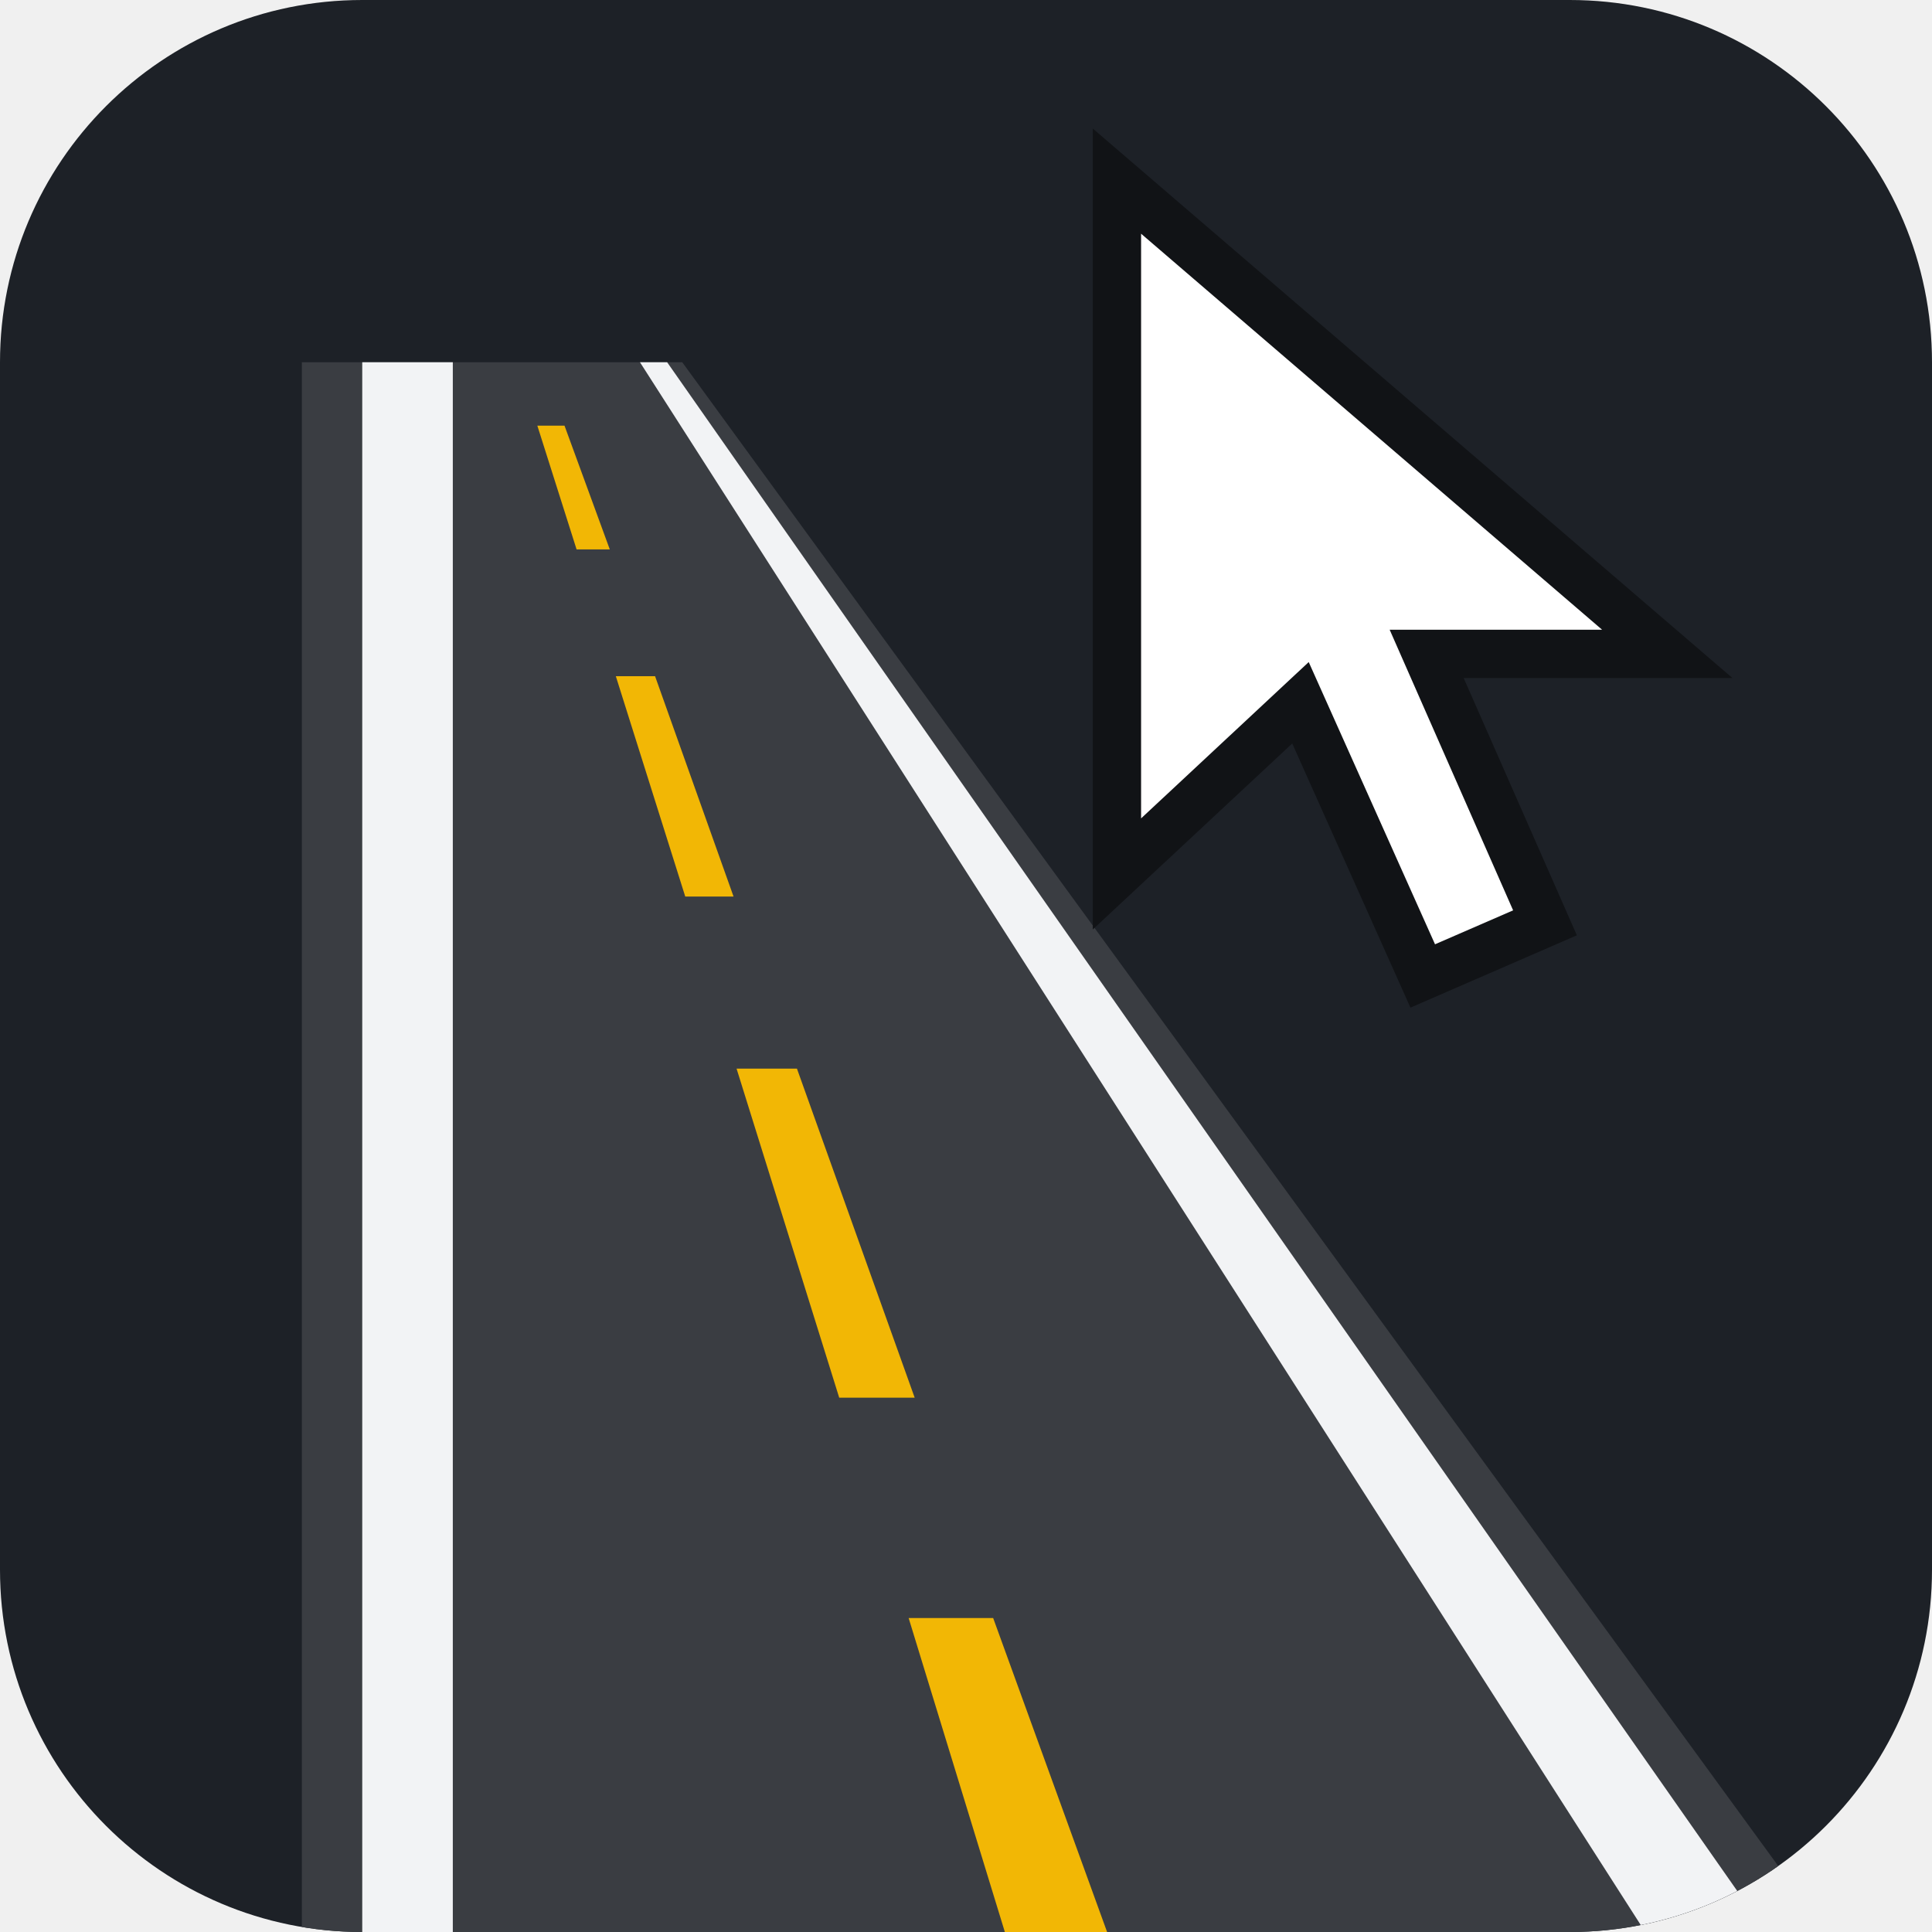
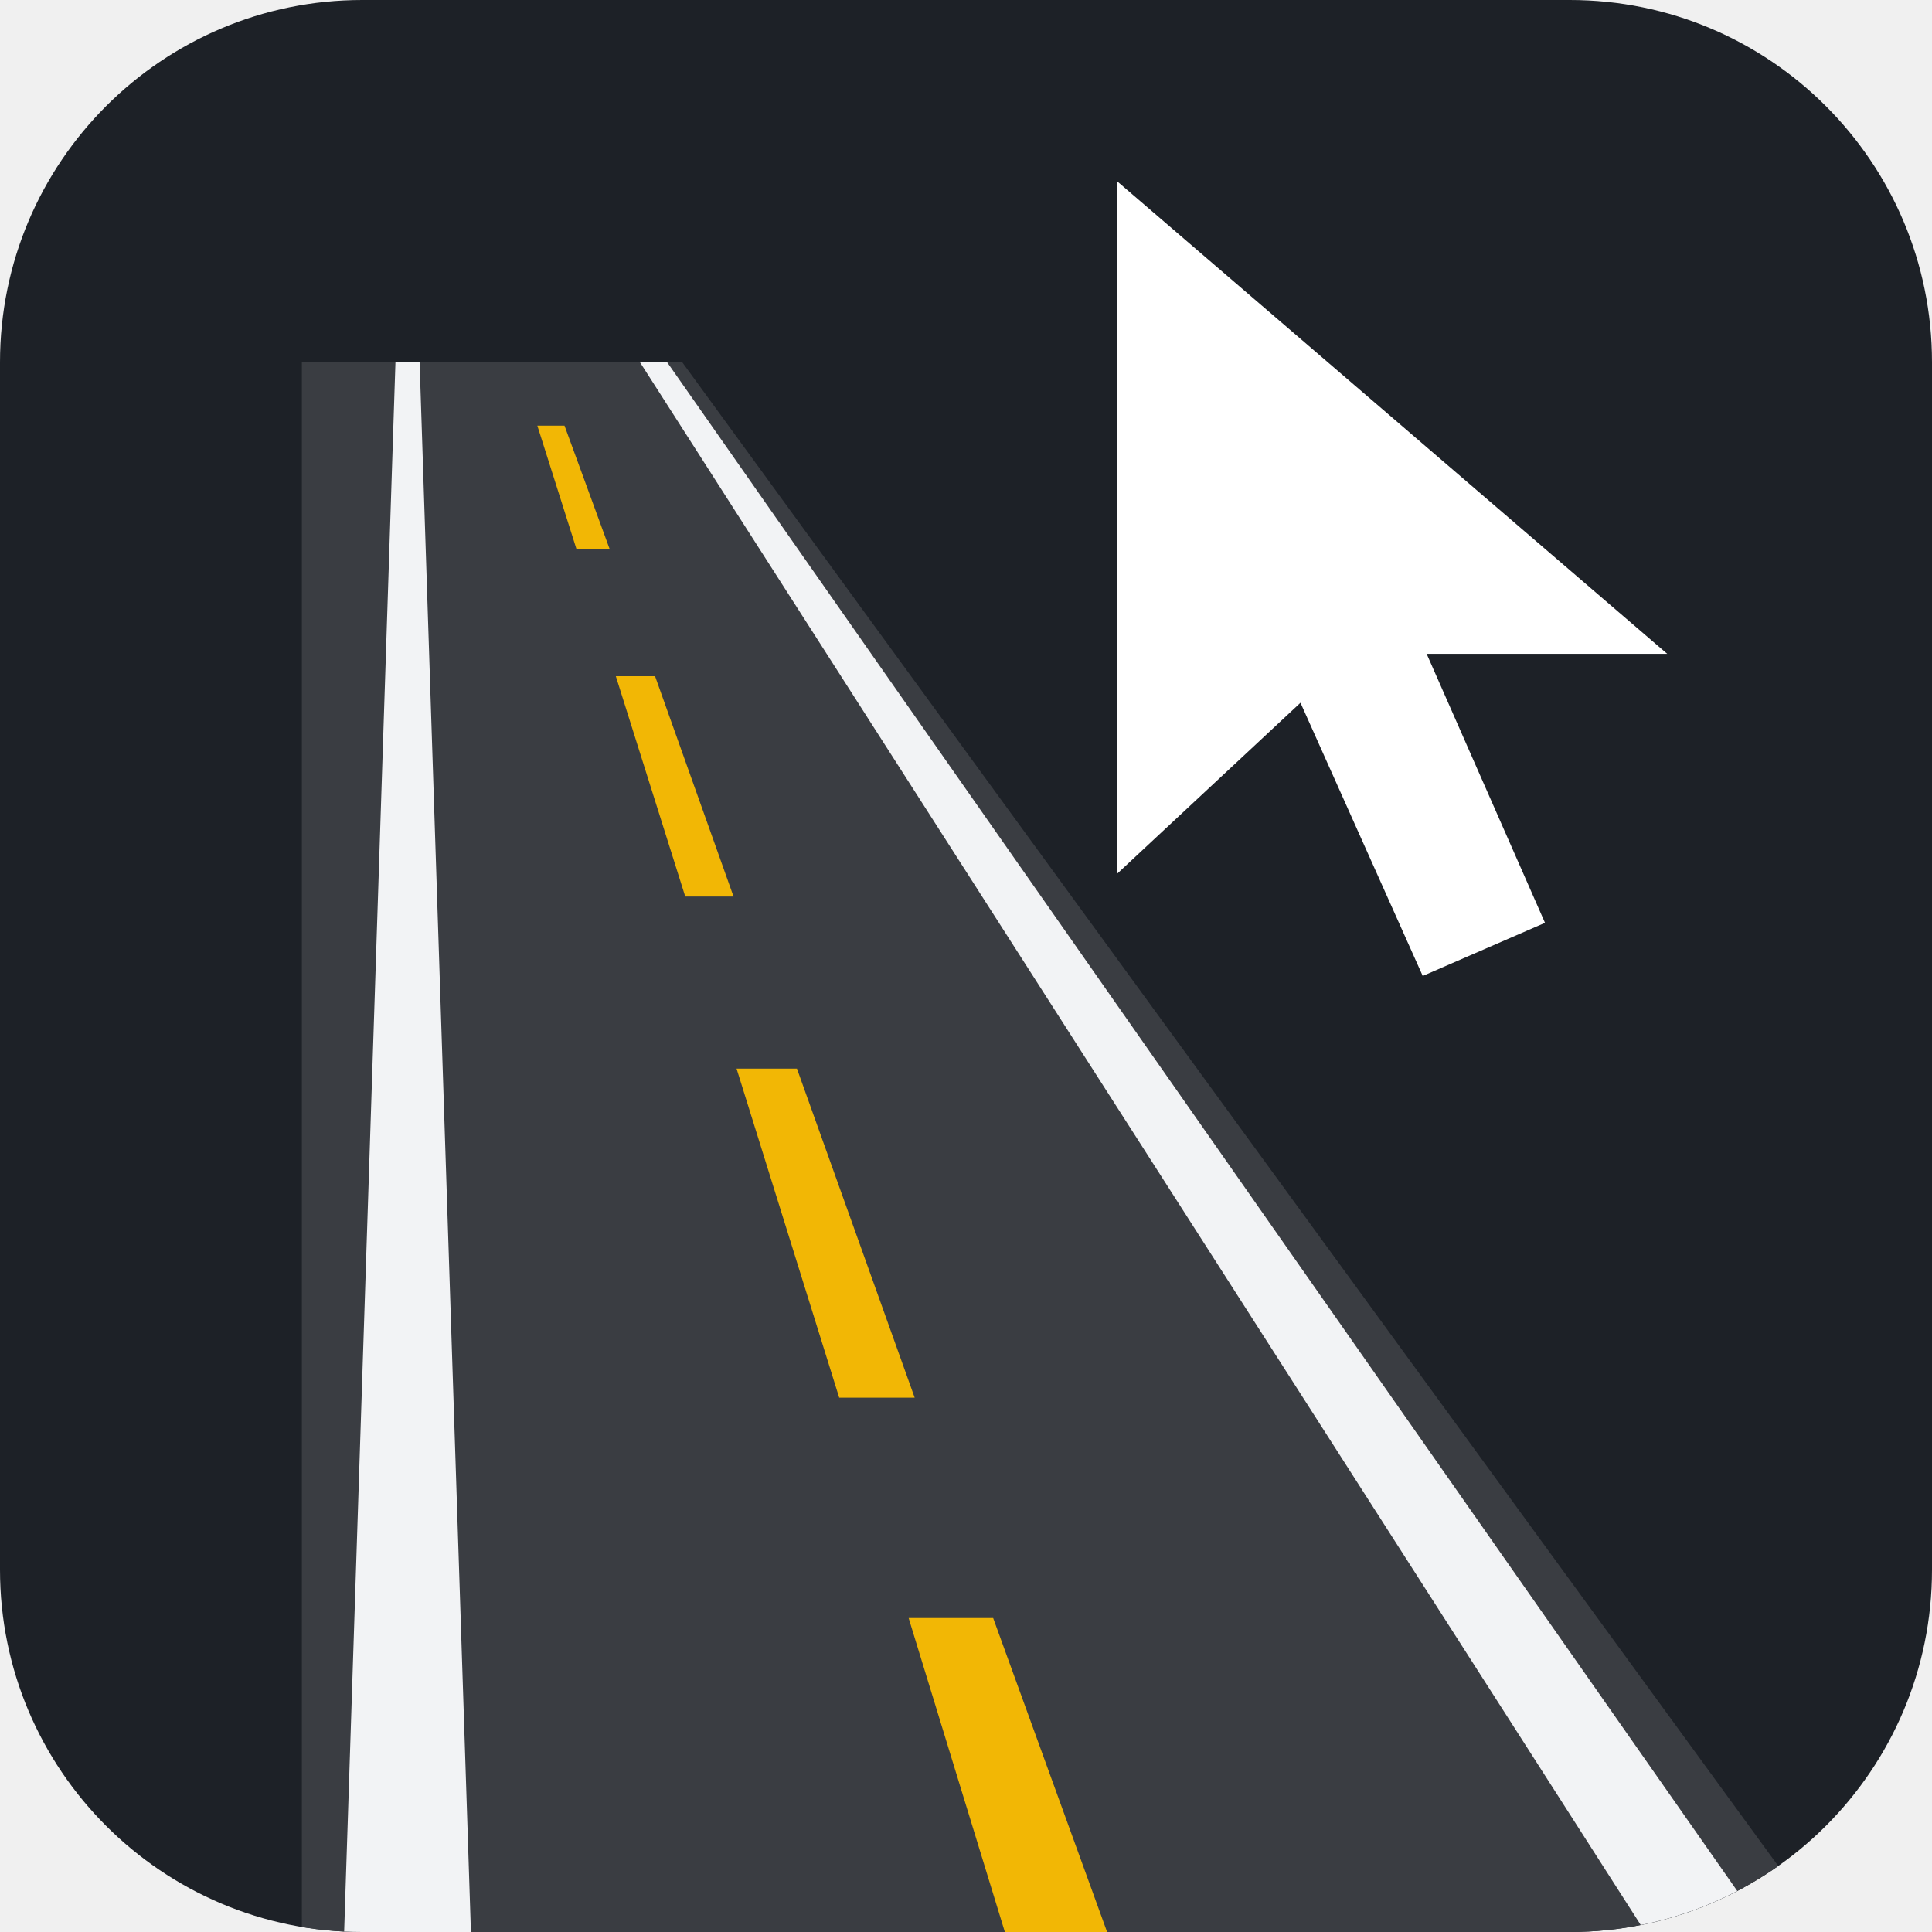
<svg xmlns="http://www.w3.org/2000/svg" viewBox="0 0 64 64" width="64" height="64" role="img" aria-label="WebTrafficCAD">
  <defs>
    <clipPath id="tile">
      <rect width="64" height="64" rx="12" />
    </clipPath>
  </defs>
  <g clip-path="url(#tile)">
    <rect width="64" height="64" fill="#1d2127" />
    <path d="M10 12H22.6L60.5 64H10Z" fill="#3a3d42" />
-     <path d="M12 12H15V64H12Z M21.2 12H22.1L58.5 64H54.5Z" fill="#f2f3f5" />
+     <path d="M13.1 12H13.9L15.6 64H11.4Z M21.2 12H22.1L58.5 64H54.5Z" fill="#f2f3f5" />
    <path d="M17.8 14.1L18.7 14.1L20.2 18.2L19.1 18.2Z M20.4 22.4L21.7 22.4L24.3 29.7L22.7 29.7Z M24.4 35.4L26.4 35.4L30.3 46.3L27.8 46.3Z M30.1 53.6L32.9 53.6L37.4 66L33.9 66Z" fill="#f2b705" />
-     <path d="M37 6V28.95L43.08 23.28L47.13 32.33L51.18 30.57L47.26 21.66H55.23Z" fill="#ffffff" stroke="#111316" stroke-width="1.6" stroke-linejoin="miter" />
+     <path d="M37 6V28.95L43.08 23.28L47.13 32.33L51.18 30.57L47.26 21.66H55.23Z" fill="#ffffff" />
  </g>
</svg>
